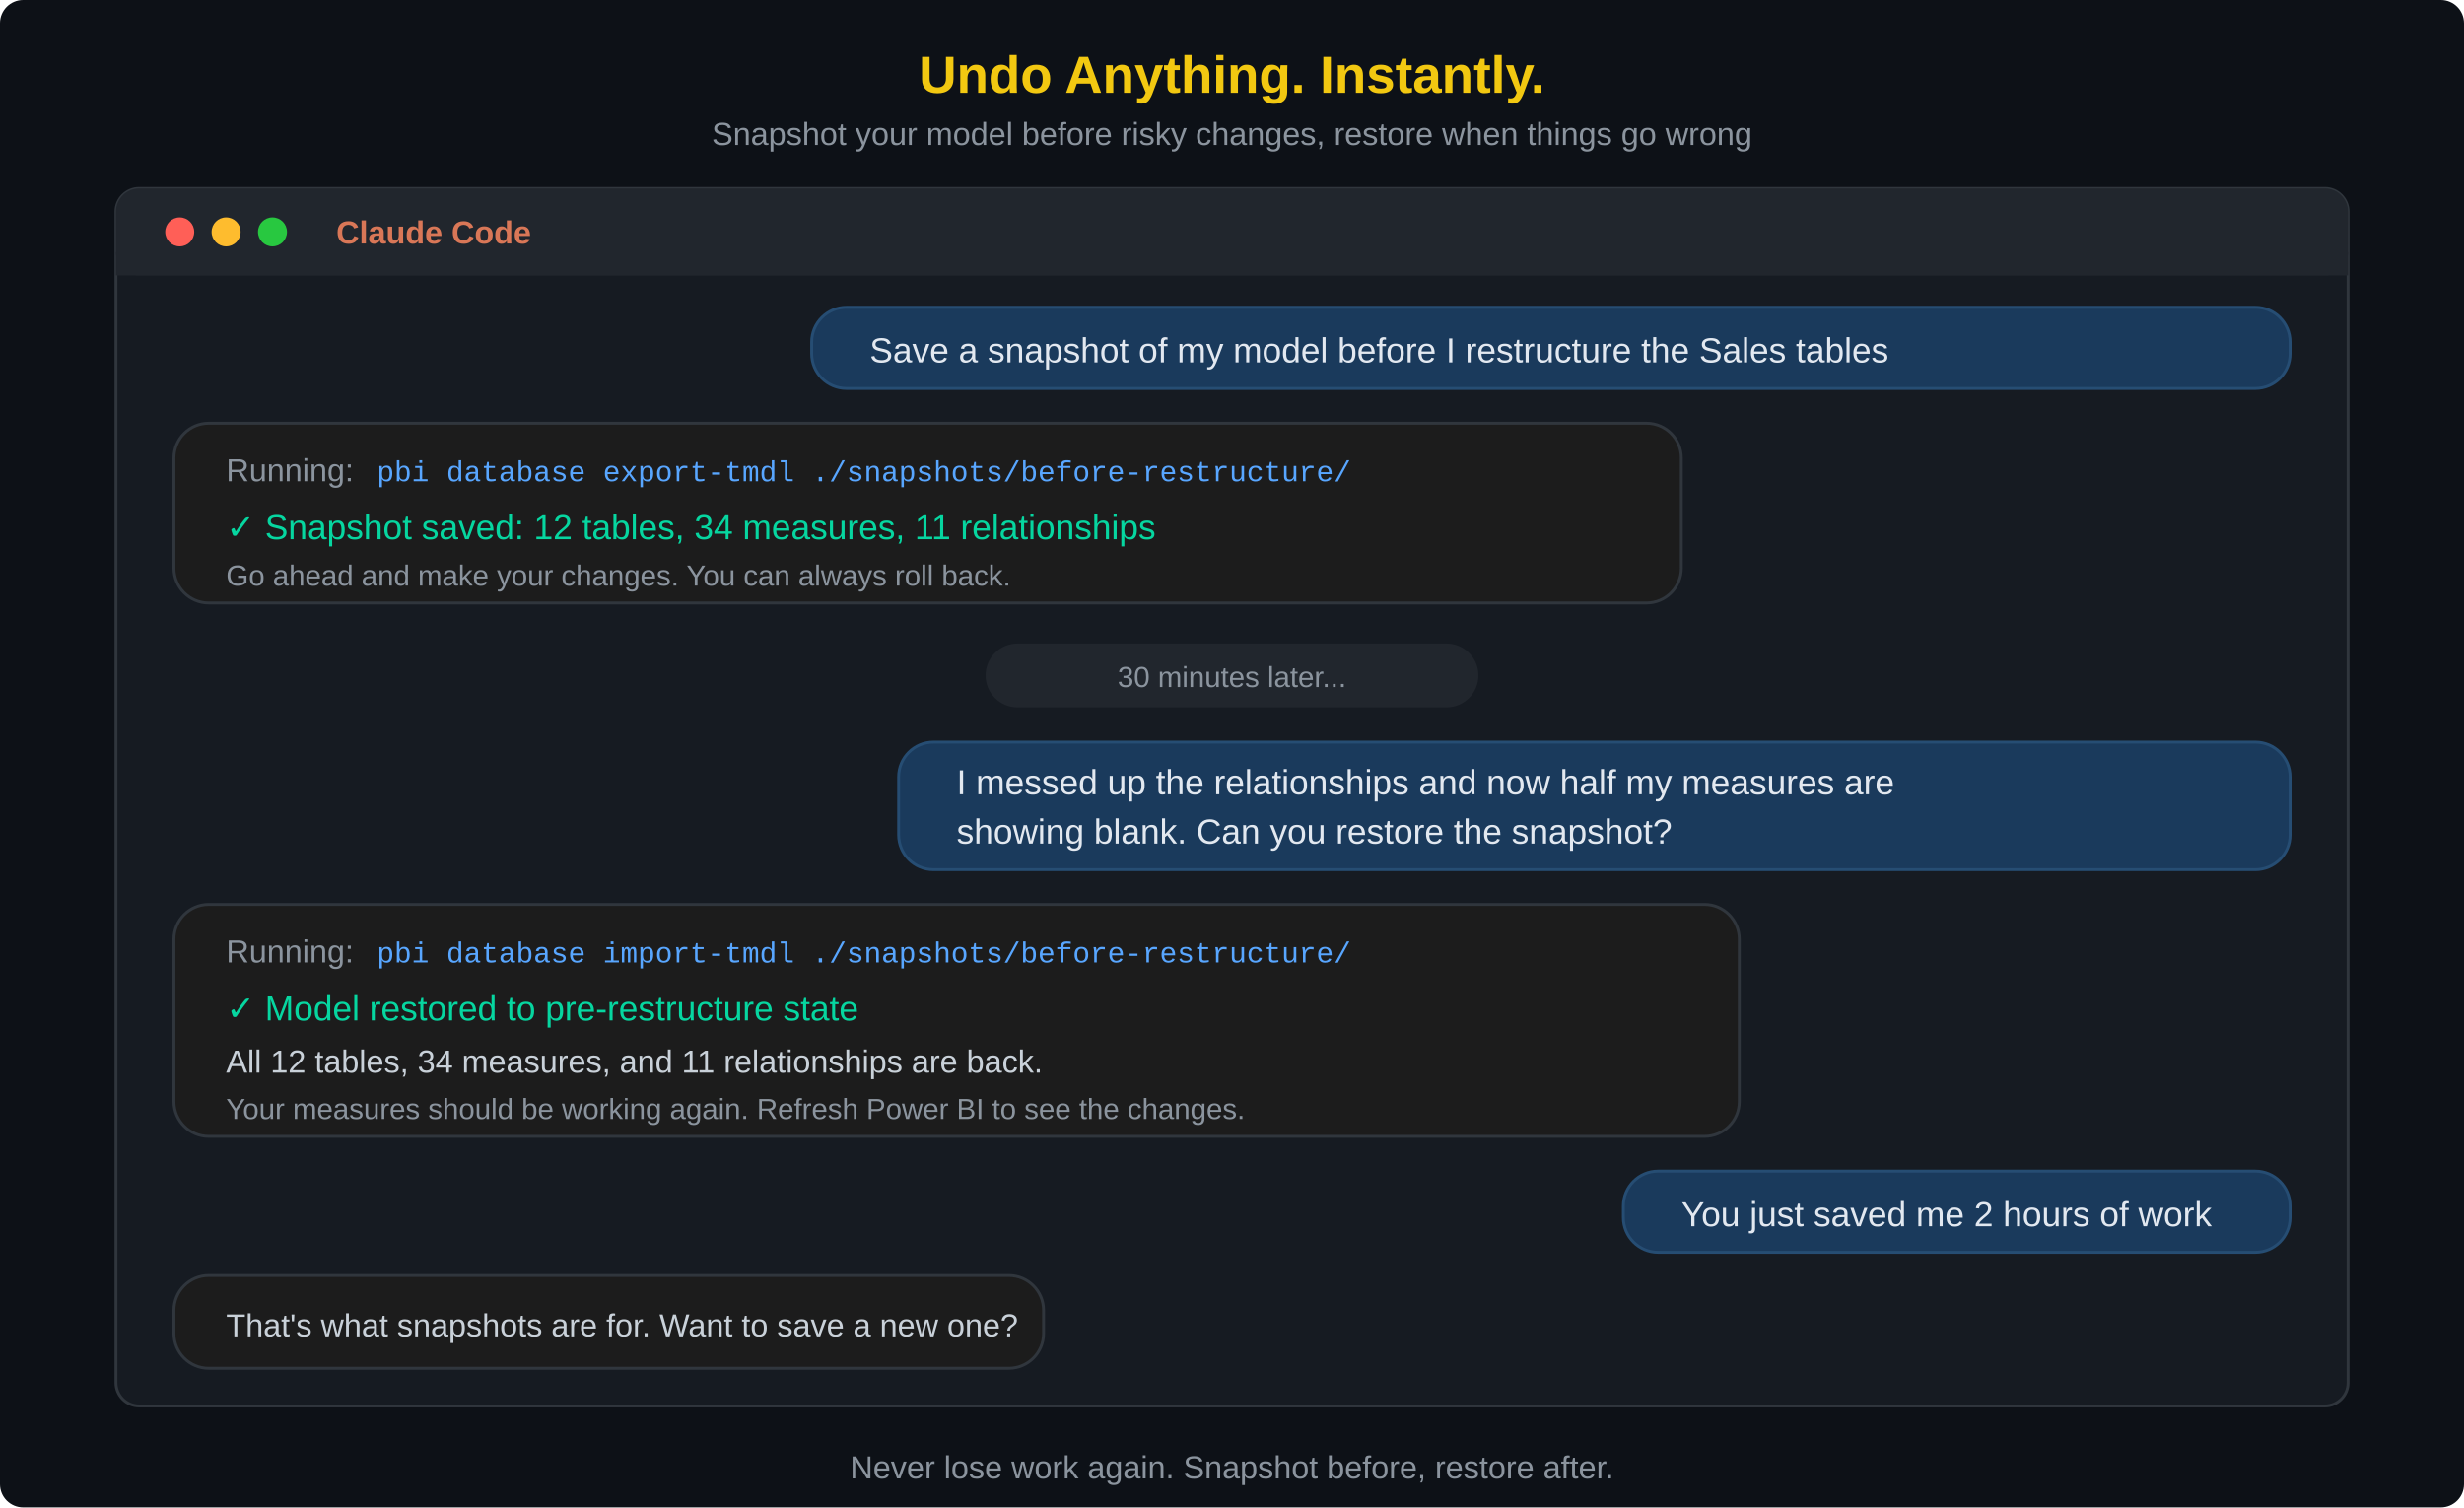
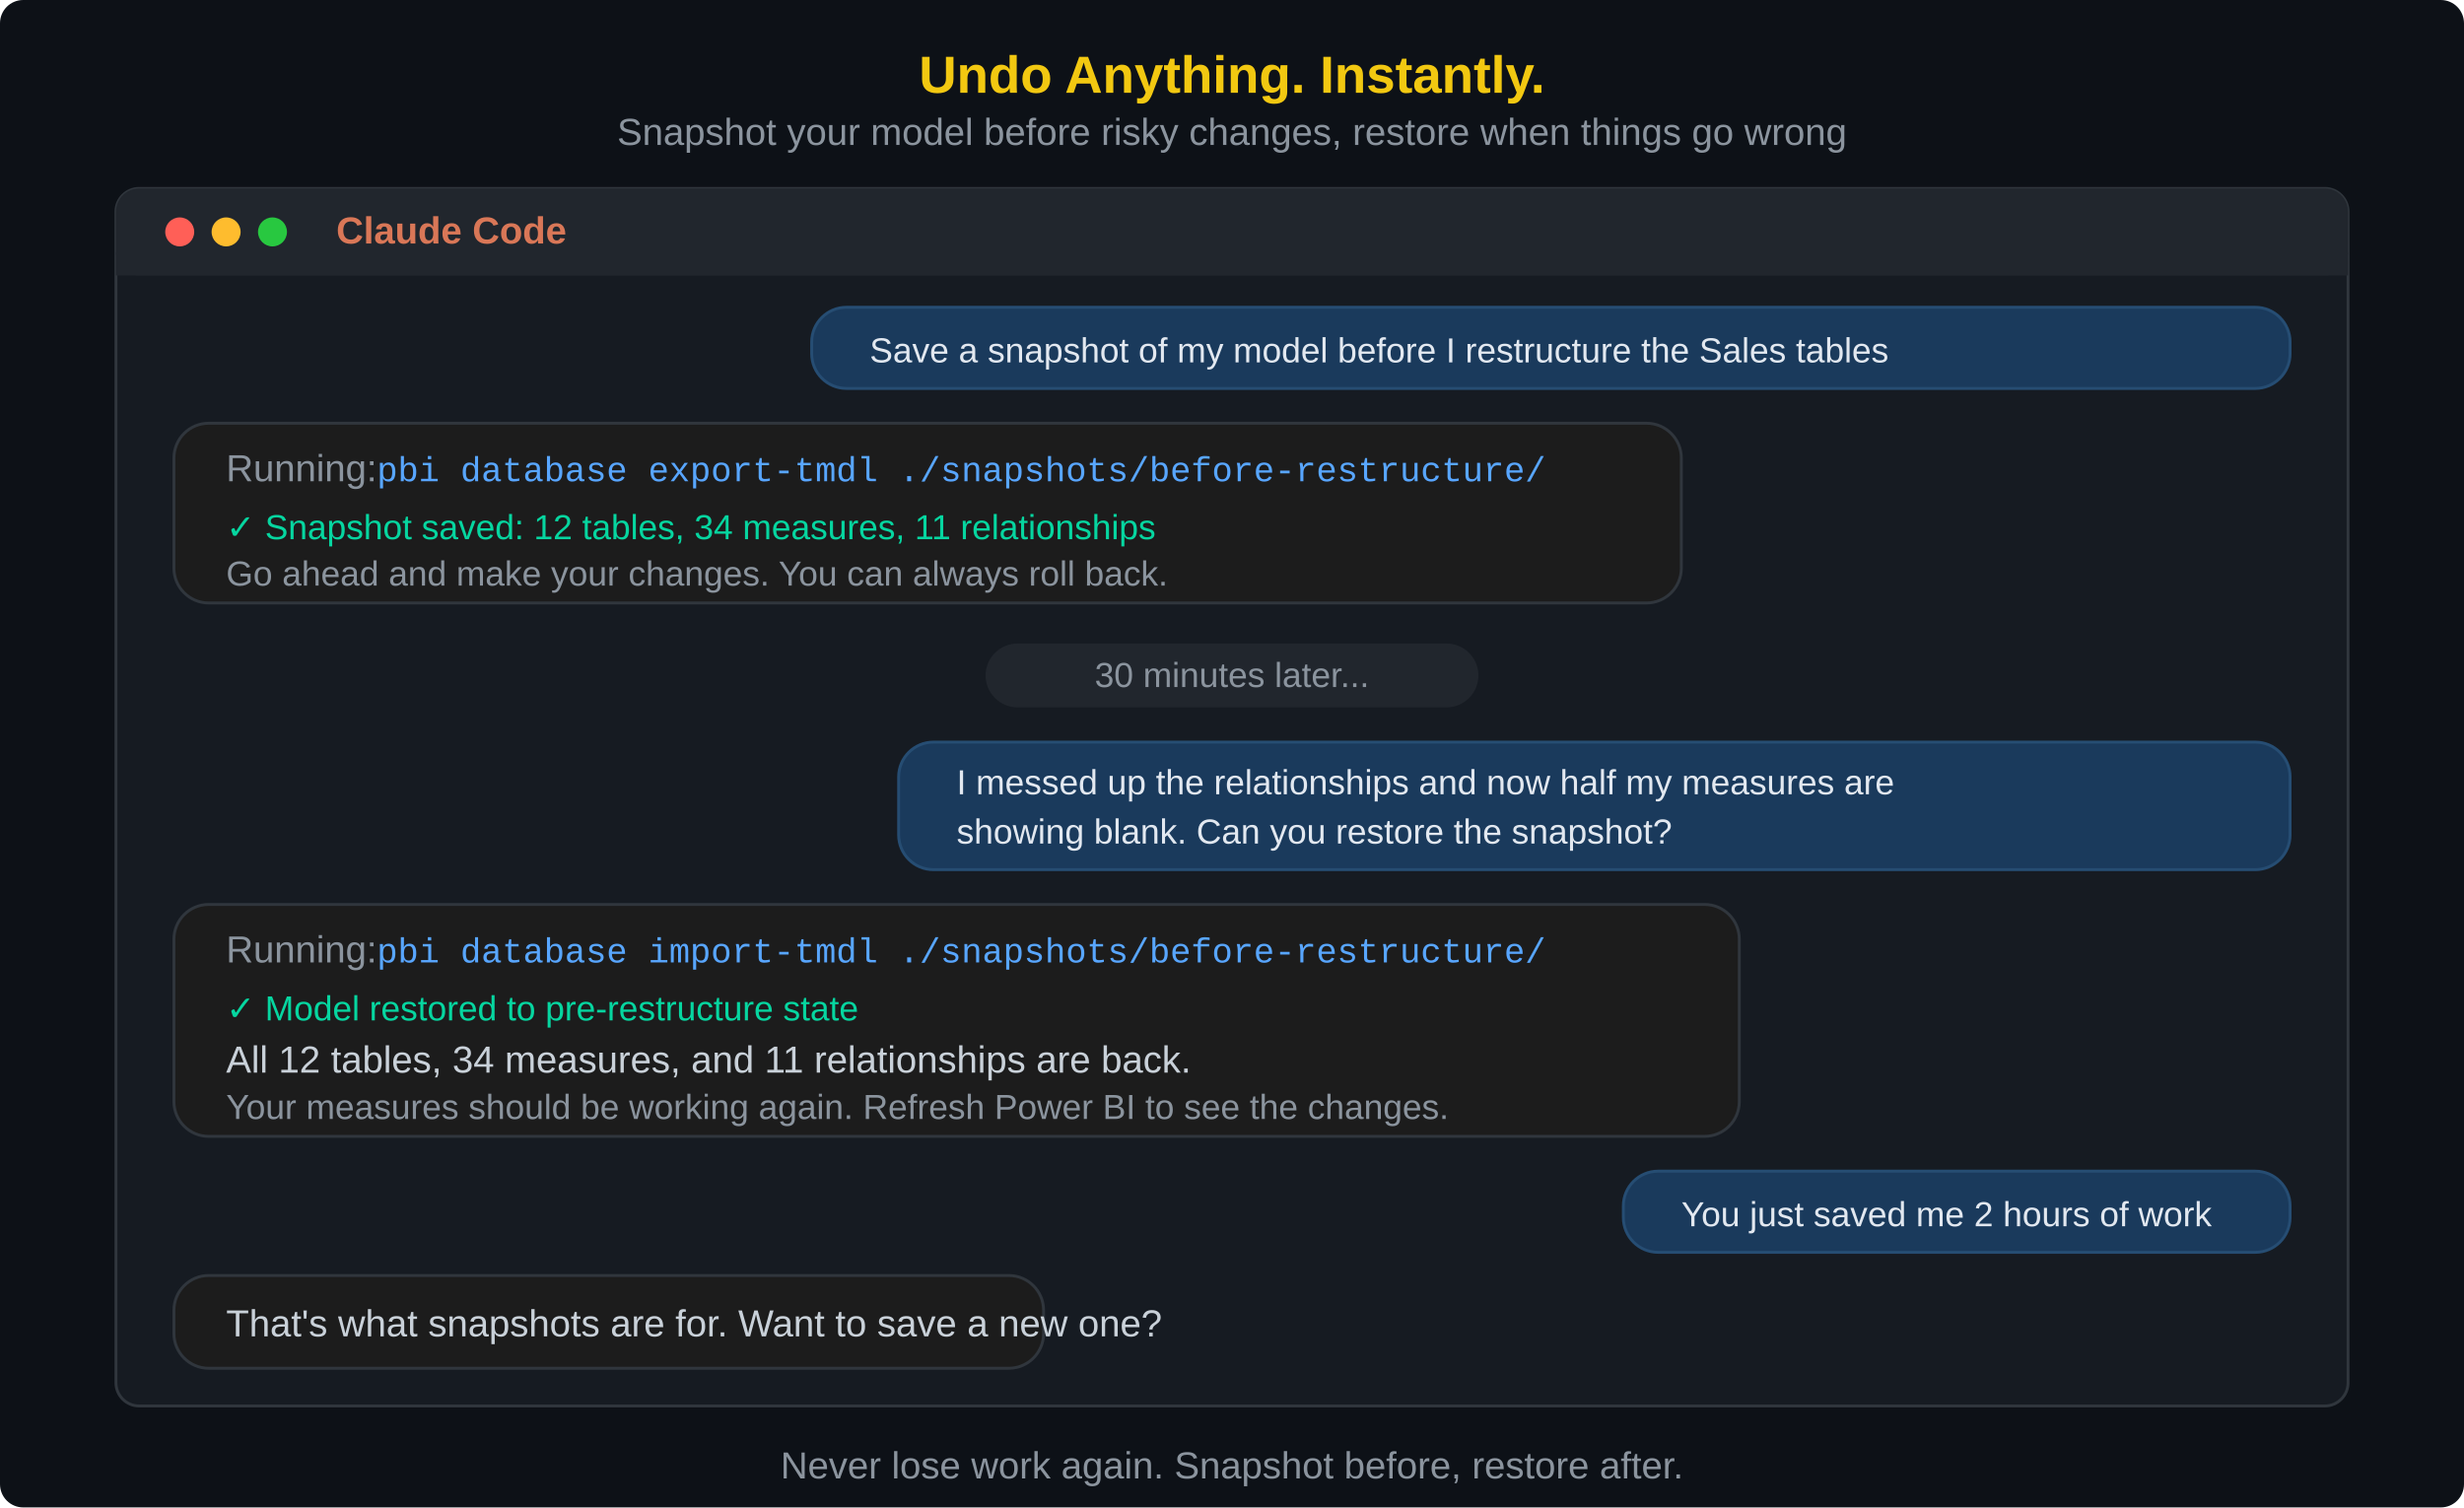
<svg xmlns="http://www.w3.org/2000/svg" width="850" height="520" viewBox="0 0 850 520">
  <rect width="100%" height="100%" fill="#0d1117" rx="8" />
  <text x="425" y="32" font-family="'Segoe UI', Arial, sans-serif" font-size="18" fill="#F2C811" text-anchor="middle" font-weight="bold">Undo Anything. Instantly.</text>
-   <text x="425" y="50" font-family="'Segoe UI', Arial, sans-serif" font-size="11" fill="#8b949e" text-anchor="middle">Snapshot your model before risky changes, restore when things go wrong</text>
+   <text x="425" y="50" font-family="'Segoe UI', Arial, sans-serif" font-size="13" fill="#8b949e" text-anchor="middle">Snapshot your model before risky changes, restore when things go wrong</text>
  <rect x="40" y="65" width="770" height="420" rx="8" fill="#161b22" stroke="#30363d" stroke-width="1" />
  <rect x="40" y="65" width="770" height="30" rx="8" fill="#21262d" />
  <rect x="40" y="87" width="770" height="8" fill="#21262d" />
  <circle cx="62" cy="80" r="5" fill="#ff5f57" />
  <circle cx="78" cy="80" r="5" fill="#febc2e" />
  <circle cx="94" cy="80" r="5" fill="#28c840" />
-   <text x="116" y="84" font-family="'Segoe UI', Arial, sans-serif" font-size="11" fill="#d97757" font-weight="bold">Claude Code</text>
+   <text x="116" y="84" font-family="'Segoe UI', Arial, sans-serif" font-size="13" fill="#d97757" font-weight="bold">Claude Code</text>
  <rect x="280" y="106" width="510" height="28" rx="12" fill="#1a3a5c" stroke="#264d73" stroke-width="1" />
  <text x="300" y="125" font-family="'Segoe UI', Arial, sans-serif" font-size="12" fill="#e2e8f0">Save a snapshot of my model before I restructure the Sales tables</text>
  <rect x="60" y="146" width="520" height="62" rx="12" fill="#1c1c1c" stroke="#30363d" stroke-width="1" />
-   <text x="78" y="166" font-family="'Segoe UI', Arial, sans-serif" font-size="11" fill="#8b949e">Running:</text>
-   <text x="130" y="166" font-family="'Courier New', Courier, monospace" font-size="10" fill="#58a6ff">pbi database export-tmdl ./snapshots/before-restructure/</text>
+   <text x="78" y="166" font-family="'Segoe UI', Arial, sans-serif" font-size="13" fill="#8b949e">Running:</text>
+   <text x="130" y="166" font-family="'Courier New', Courier, monospace" font-size="12" fill="#58a6ff">pbi database export-tmdl ./snapshots/before-restructure/</text>
  <text x="78" y="186" font-family="'Segoe UI', Arial, sans-serif" font-size="12" fill="#06d6a0">✓ Snapshot saved: 12 tables, 34 measures, 11 relationships</text>
-   <text x="78" y="202" font-family="'Segoe UI', Arial, sans-serif" font-size="10" fill="#8b949e">Go ahead and make your changes. You can always roll back.</text>
+   <text x="78" y="202" font-family="'Segoe UI', Arial, sans-serif" font-size="12" fill="#8b949e">Go ahead and make your changes. You can always roll back.</text>
  <rect x="340" y="222" width="170" height="22" rx="11" fill="#21262d" />
-   <text x="425" y="237" font-family="'Segoe UI', Arial, sans-serif" font-size="10" fill="#8b949e" text-anchor="middle">30 minutes later...</text>
+   <text x="425" y="237" font-family="'Segoe UI', Arial, sans-serif" font-size="12" fill="#8b949e" text-anchor="middle">30 minutes later...</text>
  <rect x="310" y="256" width="480" height="44" rx="12" fill="#1a3a5c" stroke="#264d73" stroke-width="1" />
  <text x="330" y="274" font-family="'Segoe UI', Arial, sans-serif" font-size="12" fill="#e2e8f0">I messed up the relationships and now half my measures are</text>
  <text x="330" y="291" font-family="'Segoe UI', Arial, sans-serif" font-size="12" fill="#e2e8f0">showing blank. Can you restore the snapshot?</text>
  <rect x="60" y="312" width="540" height="80" rx="12" fill="#1c1c1c" stroke="#30363d" stroke-width="1" />
-   <text x="78" y="332" font-family="'Segoe UI', Arial, sans-serif" font-size="11" fill="#8b949e">Running:</text>
-   <text x="130" y="332" font-family="'Courier New', Courier, monospace" font-size="10" fill="#58a6ff">pbi database import-tmdl ./snapshots/before-restructure/</text>
+   <text x="78" y="332" font-family="'Segoe UI', Arial, sans-serif" font-size="13" fill="#8b949e">Running:</text>
+   <text x="130" y="332" font-family="'Courier New', Courier, monospace" font-size="12" fill="#58a6ff">pbi database import-tmdl ./snapshots/before-restructure/</text>
  <text x="78" y="352" font-family="'Segoe UI', Arial, sans-serif" font-size="12" fill="#06d6a0">✓ Model restored to pre-restructure state</text>
-   <text x="78" y="370" font-family="'Segoe UI', Arial, sans-serif" font-size="11" fill="#c9d1d9">All 12 tables, 34 measures, and 11 relationships are back.</text>
-   <text x="78" y="386" font-family="'Segoe UI', Arial, sans-serif" font-size="10" fill="#8b949e">Your measures should be working again. Refresh Power BI to see the changes.</text>
+   <text x="78" y="370" font-family="'Segoe UI', Arial, sans-serif" font-size="13" fill="#c9d1d9">All 12 tables, 34 measures, and 11 relationships are back.</text>
+   <text x="78" y="386" font-family="'Segoe UI', Arial, sans-serif" font-size="12" fill="#8b949e">Your measures should be working again. Refresh Power BI to see the changes.</text>
  <rect x="560" y="404" width="230" height="28" rx="12" fill="#1a3a5c" stroke="#264d73" stroke-width="1" />
  <text x="580" y="423" font-family="'Segoe UI', Arial, sans-serif" font-size="12" fill="#e2e8f0">You just saved me 2 hours of work</text>
  <rect x="60" y="440" width="300" height="32" rx="12" fill="#1c1c1c" stroke="#30363d" stroke-width="1" />
-   <text x="78" y="461" font-family="'Segoe UI', Arial, sans-serif" font-size="11" fill="#c9d1d9">That's what snapshots are for. Want to save a new one?</text>
-   <text x="425" y="510" font-family="'Segoe UI', Arial, sans-serif" font-size="11" fill="#8b949e" text-anchor="middle">Never lose work again. Snapshot before, restore after.</text>
+   <text x="78" y="461" font-family="'Segoe UI', Arial, sans-serif" font-size="13" fill="#c9d1d9">That's what snapshots are for. Want to save a new one?</text>
+   <text x="425" y="510" font-family="'Segoe UI', Arial, sans-serif" font-size="13" fill="#8b949e" text-anchor="middle">Never lose work again. Snapshot before, restore after.</text>
</svg>
